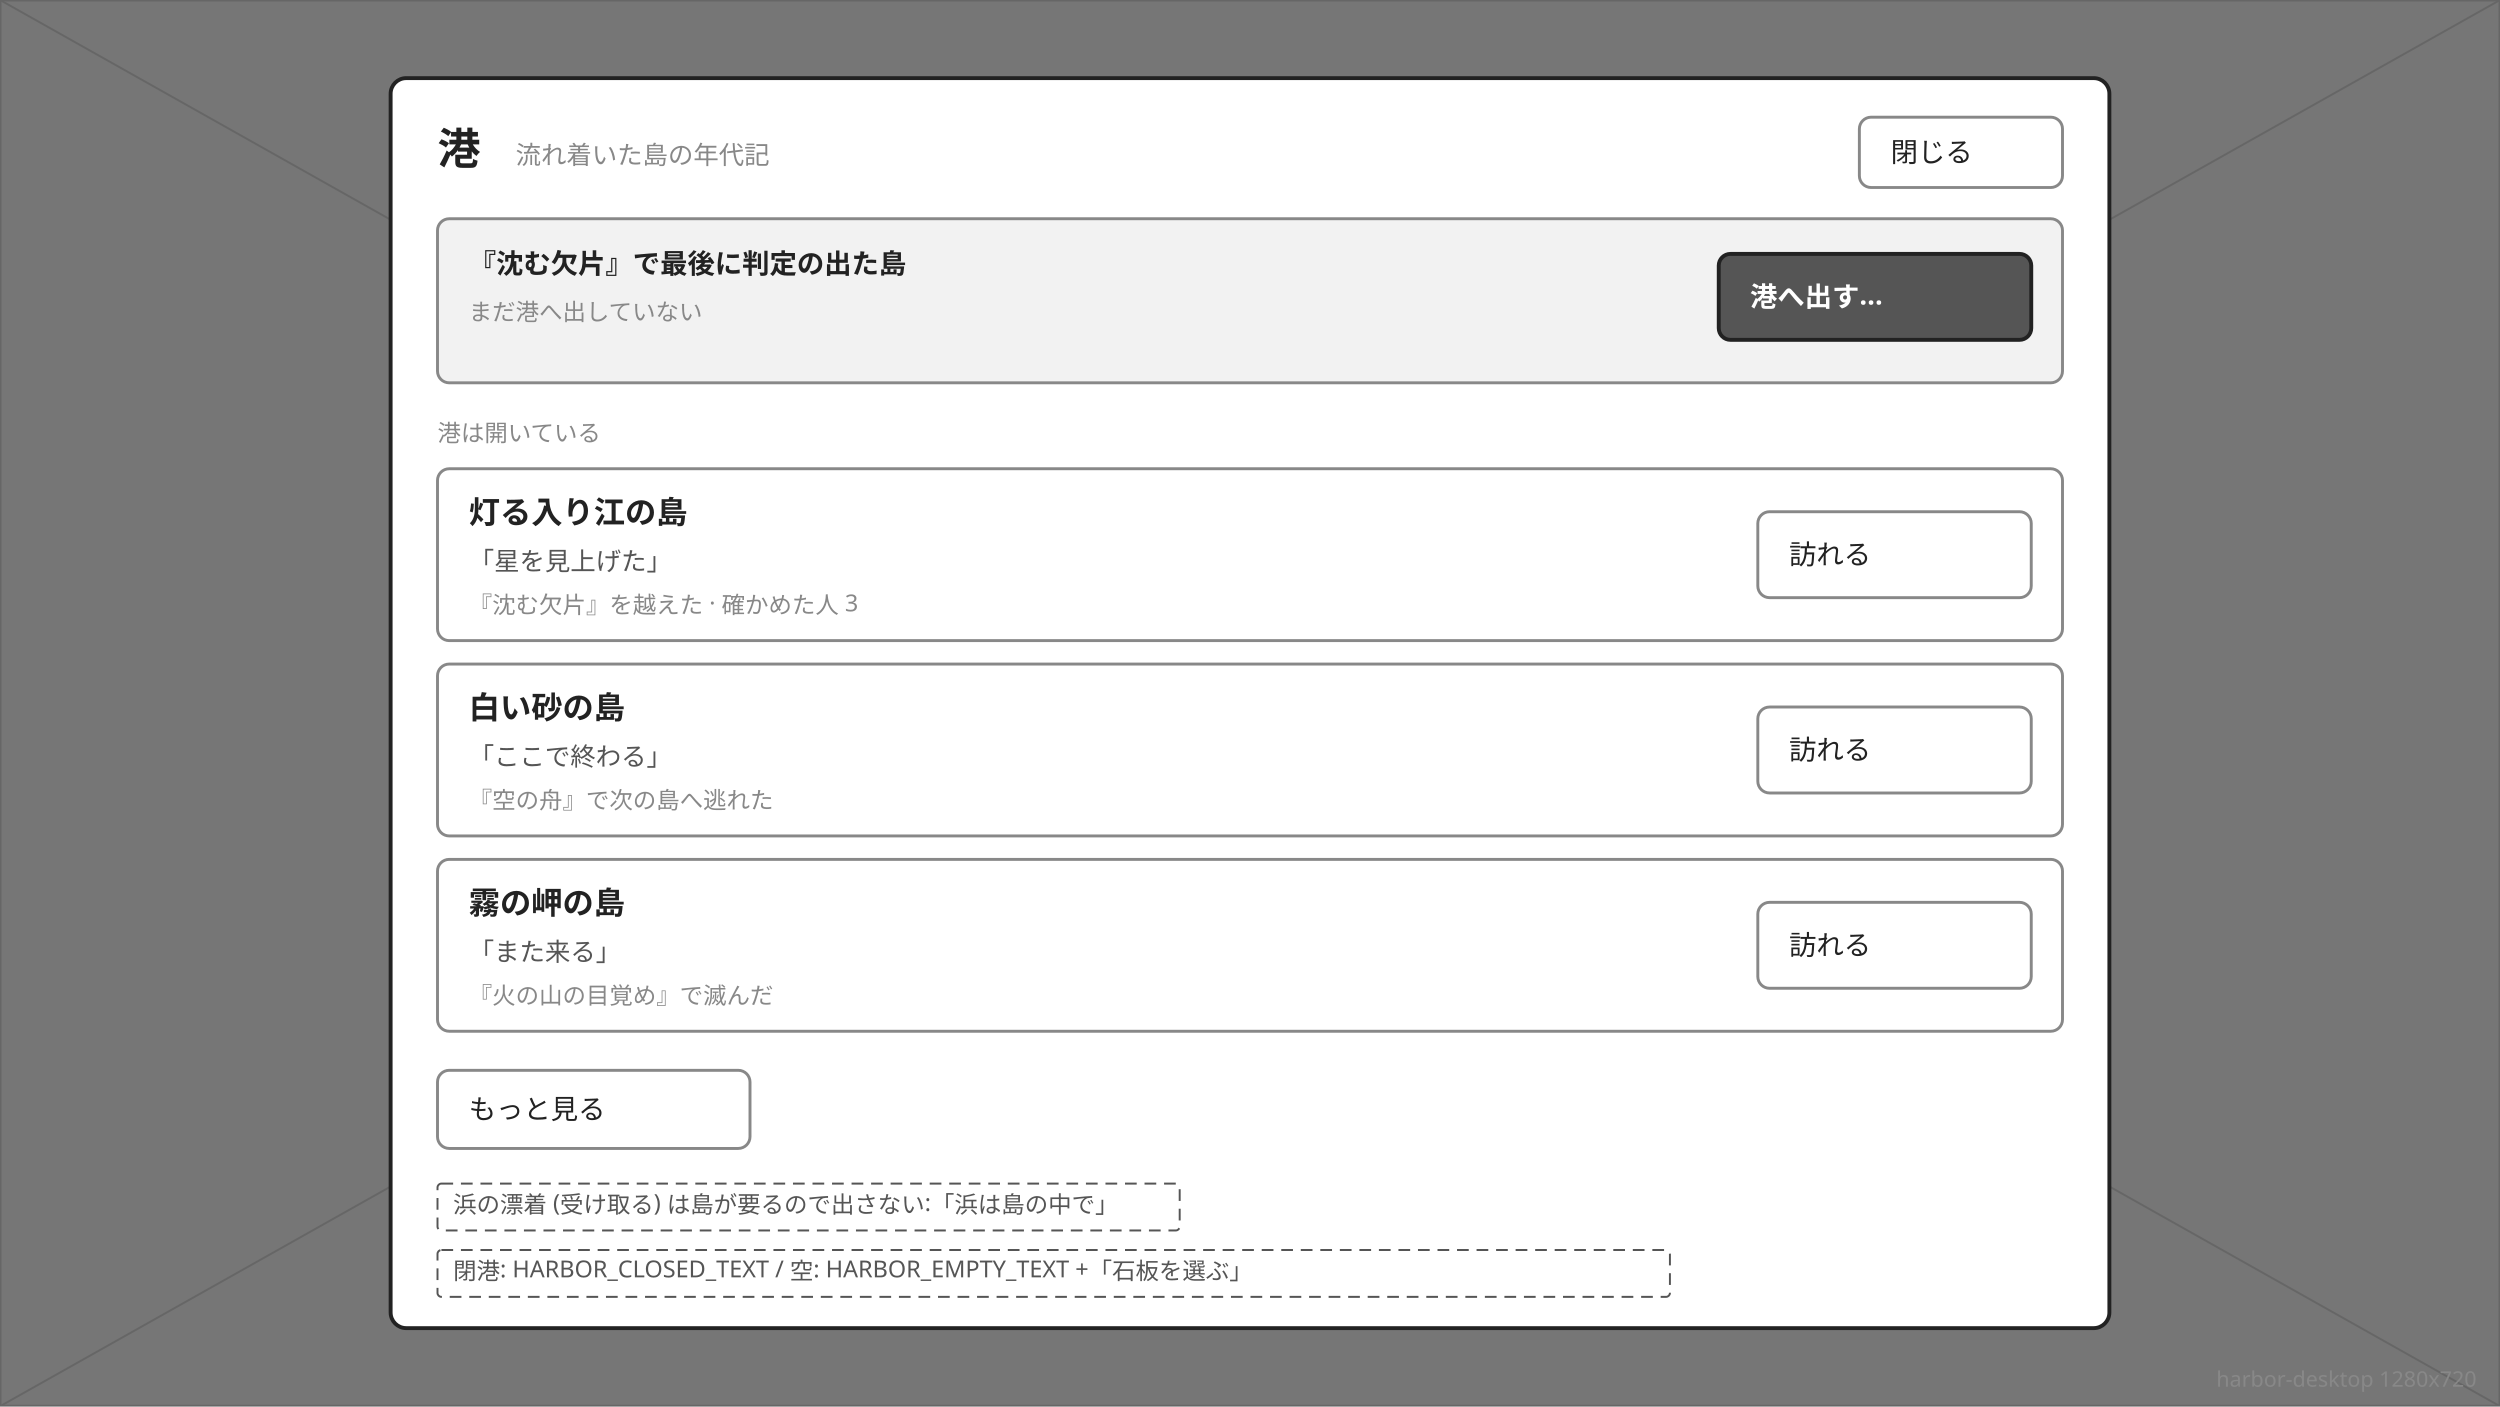
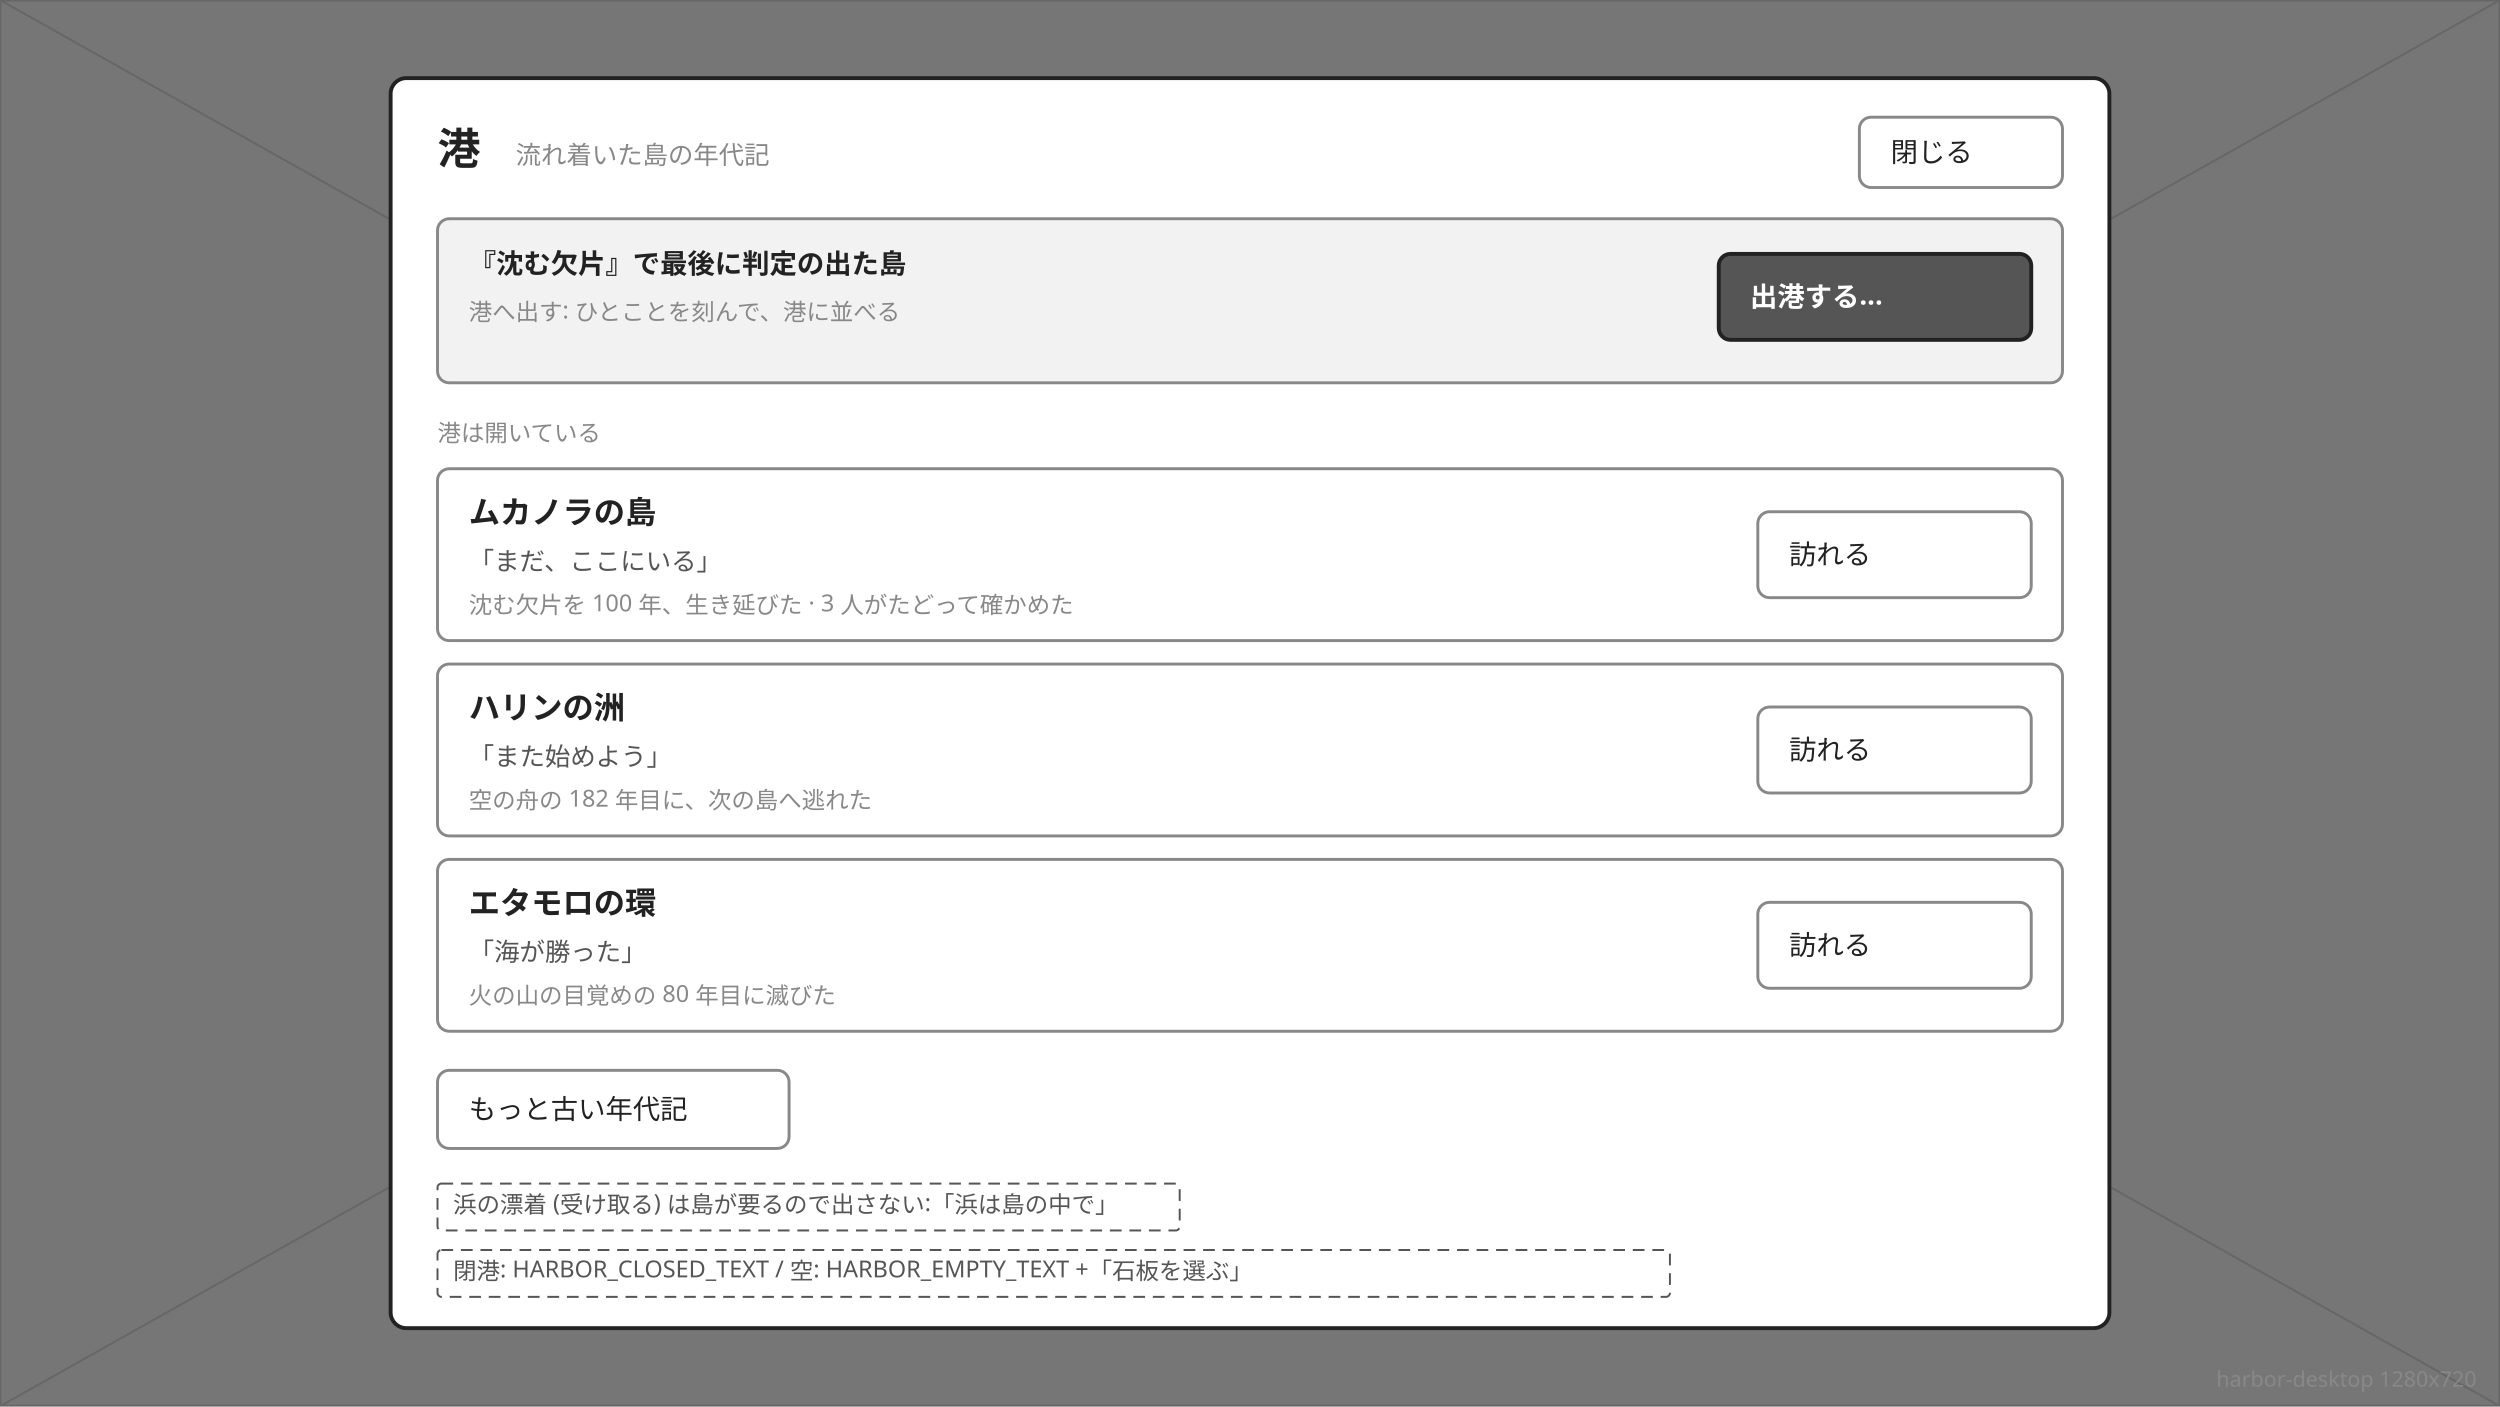
<svg xmlns="http://www.w3.org/2000/svg" width="1280" height="720" viewBox="0 0 1280 720" font-family="Hiragino Sans, Noto Sans JP, system-ui, sans-serif">
  <rect width="1280" height="720" fill="#f2f2f2" />
  <rect x="0" y="0" width="1280" height="720" rx="0" fill="#ddd" stroke="#bbb" stroke-width="1.5" />
  <path d="M0 0L1280 720M1280 0L0 720" stroke="#bbb" stroke-width="1" />
  <text x="640.0" y="360.0" font-size="14" fill="#888" text-anchor="middle" font-weight="normal" />
  <rect x="0" y="0" width="1280" height="720" fill="#222" fill-opacity="0.55" />
  <rect x="200" y="40" width="880" height="640" rx="8" fill="#fff" stroke="#222" stroke-width="2" />
  <text x="224" y="84" font-size="22" fill="#222" text-anchor="start" font-weight="bold">港</text>
  <text x="264" y="84" font-size="13" fill="#888" text-anchor="start" font-weight="normal">流れ着いた島の年代記</text>
  <rect x="952" y="60" width="104" height="36" rx="6" fill="#fff" stroke="#888" stroke-width="1.5" />
  <text x="968" y="82.9" font-size="14" fill="#222" text-anchor="start" font-weight="normal">閉じる</text>
  <rect x="224" y="112" width="832" height="84" rx="6" fill="#f2f2f2" stroke="#888" stroke-width="1.5" />
  <text x="240" y="140" font-size="14" fill="#222" text-anchor="start" font-weight="bold">『沈む欠片』で最後に判定の出た島</text>
-   <text x="240" y="164" font-size="12" fill="#888" text-anchor="start" font-weight="normal">まだ港へ出していない</text>
+   <text x="240" y="164" font-size="12" fill="#888" text-anchor="start" font-weight="normal">港へ出す: ひとことを刻んで、港に並べる</text>
  <rect x="880" y="130" width="160" height="44" rx="6" fill="#555" stroke="#222" stroke-width="2" />
-   <text x="896" y="156.9" font-size="14" fill="#fff" text-anchor="start" font-weight="bold">港へ出す…</text>
+   <text x="896" y="156.9" font-size="14" fill="#fff" text-anchor="start" font-weight="bold">出港する…</text>
  <text x="224" y="226" font-size="12" fill="#888" text-anchor="start" font-weight="normal">港は開いている</text>
  <rect x="224" y="240" width="832" height="88" rx="6" fill="#fff" stroke="#888" stroke-width="1.5" />
-   <text x="240" y="268" font-size="16" fill="#222" text-anchor="start" font-weight="bold">灯る入り江の島</text>
-   <text x="240" y="292" font-size="13" fill="#555" text-anchor="start" font-weight="normal">「星を見上げた」</text>
-   <text x="240" y="314" font-size="12" fill="#888" text-anchor="start" font-weight="normal">『沈む欠片』を越えた · 確かめた人 3</text>
+   <text x="240" y="268" font-size="16" fill="#222" text-anchor="start" font-weight="bold">ムカノラの島</text>
+   <text x="240" y="292" font-size="13" fill="#555" text-anchor="start" font-weight="normal">「まだ、ここにいる」</text>
+   <text x="240" y="314" font-size="12" fill="#888" text-anchor="start" font-weight="normal">沈む欠片を 100 年、生き延びた · 3 人がたどって確かめた</text>
  <rect x="900" y="262" width="140" height="44" rx="6" fill="#fff" stroke="#888" stroke-width="1.5" />
  <text x="916" y="288.9" font-size="14" fill="#222" text-anchor="start" font-weight="normal">訪れる</text>
  <rect x="224" y="340" width="832" height="88" rx="6" fill="#fff" stroke="#888" stroke-width="1.5" />
-   <text x="240" y="368" font-size="16" fill="#222" text-anchor="start" font-weight="bold">白い砂の島</text>
-   <text x="240" y="392" font-size="13" fill="#555" text-anchor="start" font-weight="normal">「ここで終わる」</text>
-   <text x="240" y="414" font-size="12" fill="#888" text-anchor="start" font-weight="normal">『空の舟』で次の島へ逃れた</text>
+   <text x="240" y="368" font-size="16" fill="#222" text-anchor="start" font-weight="bold">ハリンの洲</text>
+   <text x="240" y="392" font-size="13" fill="#555" text-anchor="start" font-weight="normal">「また始めよう」</text>
+   <text x="240" y="414" font-size="12" fill="#888" text-anchor="start" font-weight="normal">空の舟の 182 年目に、次の島へ逃れた</text>
  <rect x="900" y="362" width="140" height="44" rx="6" fill="#fff" stroke="#888" stroke-width="1.5" />
  <text x="916" y="388.9" font-size="14" fill="#222" text-anchor="start" font-weight="normal">訪れる</text>
  <rect x="224" y="440" width="832" height="88" rx="6" fill="#fff" stroke="#888" stroke-width="1.5" />
-   <text x="240" y="468" font-size="16" fill="#222" text-anchor="start" font-weight="bold">霧の岬の島</text>
-   <text x="240" y="492" font-size="13" fill="#555" text-anchor="start" font-weight="normal">「また来る」</text>
-   <text x="240" y="514" font-size="12" fill="#888" text-anchor="start" font-weight="normal">『火の山の目覚め』で滅んだ</text>
+   <text x="240" y="468" font-size="16" fill="#222" text-anchor="start" font-weight="bold">エタモロの環</text>
+   <text x="240" y="492" font-size="13" fill="#555" text-anchor="start" font-weight="normal">「海が勝った」</text>
+   <text x="240" y="514" font-size="12" fill="#888" text-anchor="start" font-weight="normal">火の山の目覚めの 80 年目に滅びた</text>
  <rect x="900" y="462" width="140" height="44" rx="6" fill="#fff" stroke="#888" stroke-width="1.5" />
  <text x="916" y="488.9" font-size="14" fill="#222" text-anchor="start" font-weight="normal">訪れる</text>
-   <rect x="224" y="548" width="160" height="40" rx="6" fill="#fff" stroke="#888" stroke-width="1.5" />
-   <text x="240" y="572.9" font-size="14" fill="#222" text-anchor="start" font-weight="normal">もっと見る</text>
+   <rect x="224" y="548" width="180" height="40" rx="6" fill="#fff" stroke="#888" stroke-width="1.5" />
+   <text x="240" y="572.9" font-size="14" fill="#222" text-anchor="start" font-weight="normal">もっと古い年代記</text>
  <rect x="224" y="606" width="380" height="24" rx="2" fill="#fff" stroke="#555" stroke-width="1" stroke-dasharray="6 4" />
  <text x="232" y="621" font-size="12" fill="#555" text-anchor="start" font-weight="normal">浜の漂着 (受け取る) は島が要るので出さない:「浜は島の中で」</text>
  <rect x="224" y="640" width="631" height="24" rx="2" fill="#fff" stroke="#555" stroke-width="1" stroke-dasharray="6 4" />
  <text x="232" y="655" font-size="12" fill="#555" text-anchor="start" font-weight="normal">閉港: HARBOR_CLOSED_TEXT / 空: HARBOR_EMPTY_TEXT +「石板を選ぶ」</text>
  <text x="1268" y="710" font-size="11" fill="#888" text-anchor="end" font-weight="normal">harbor-desktop 1280x720</text>
</svg>
